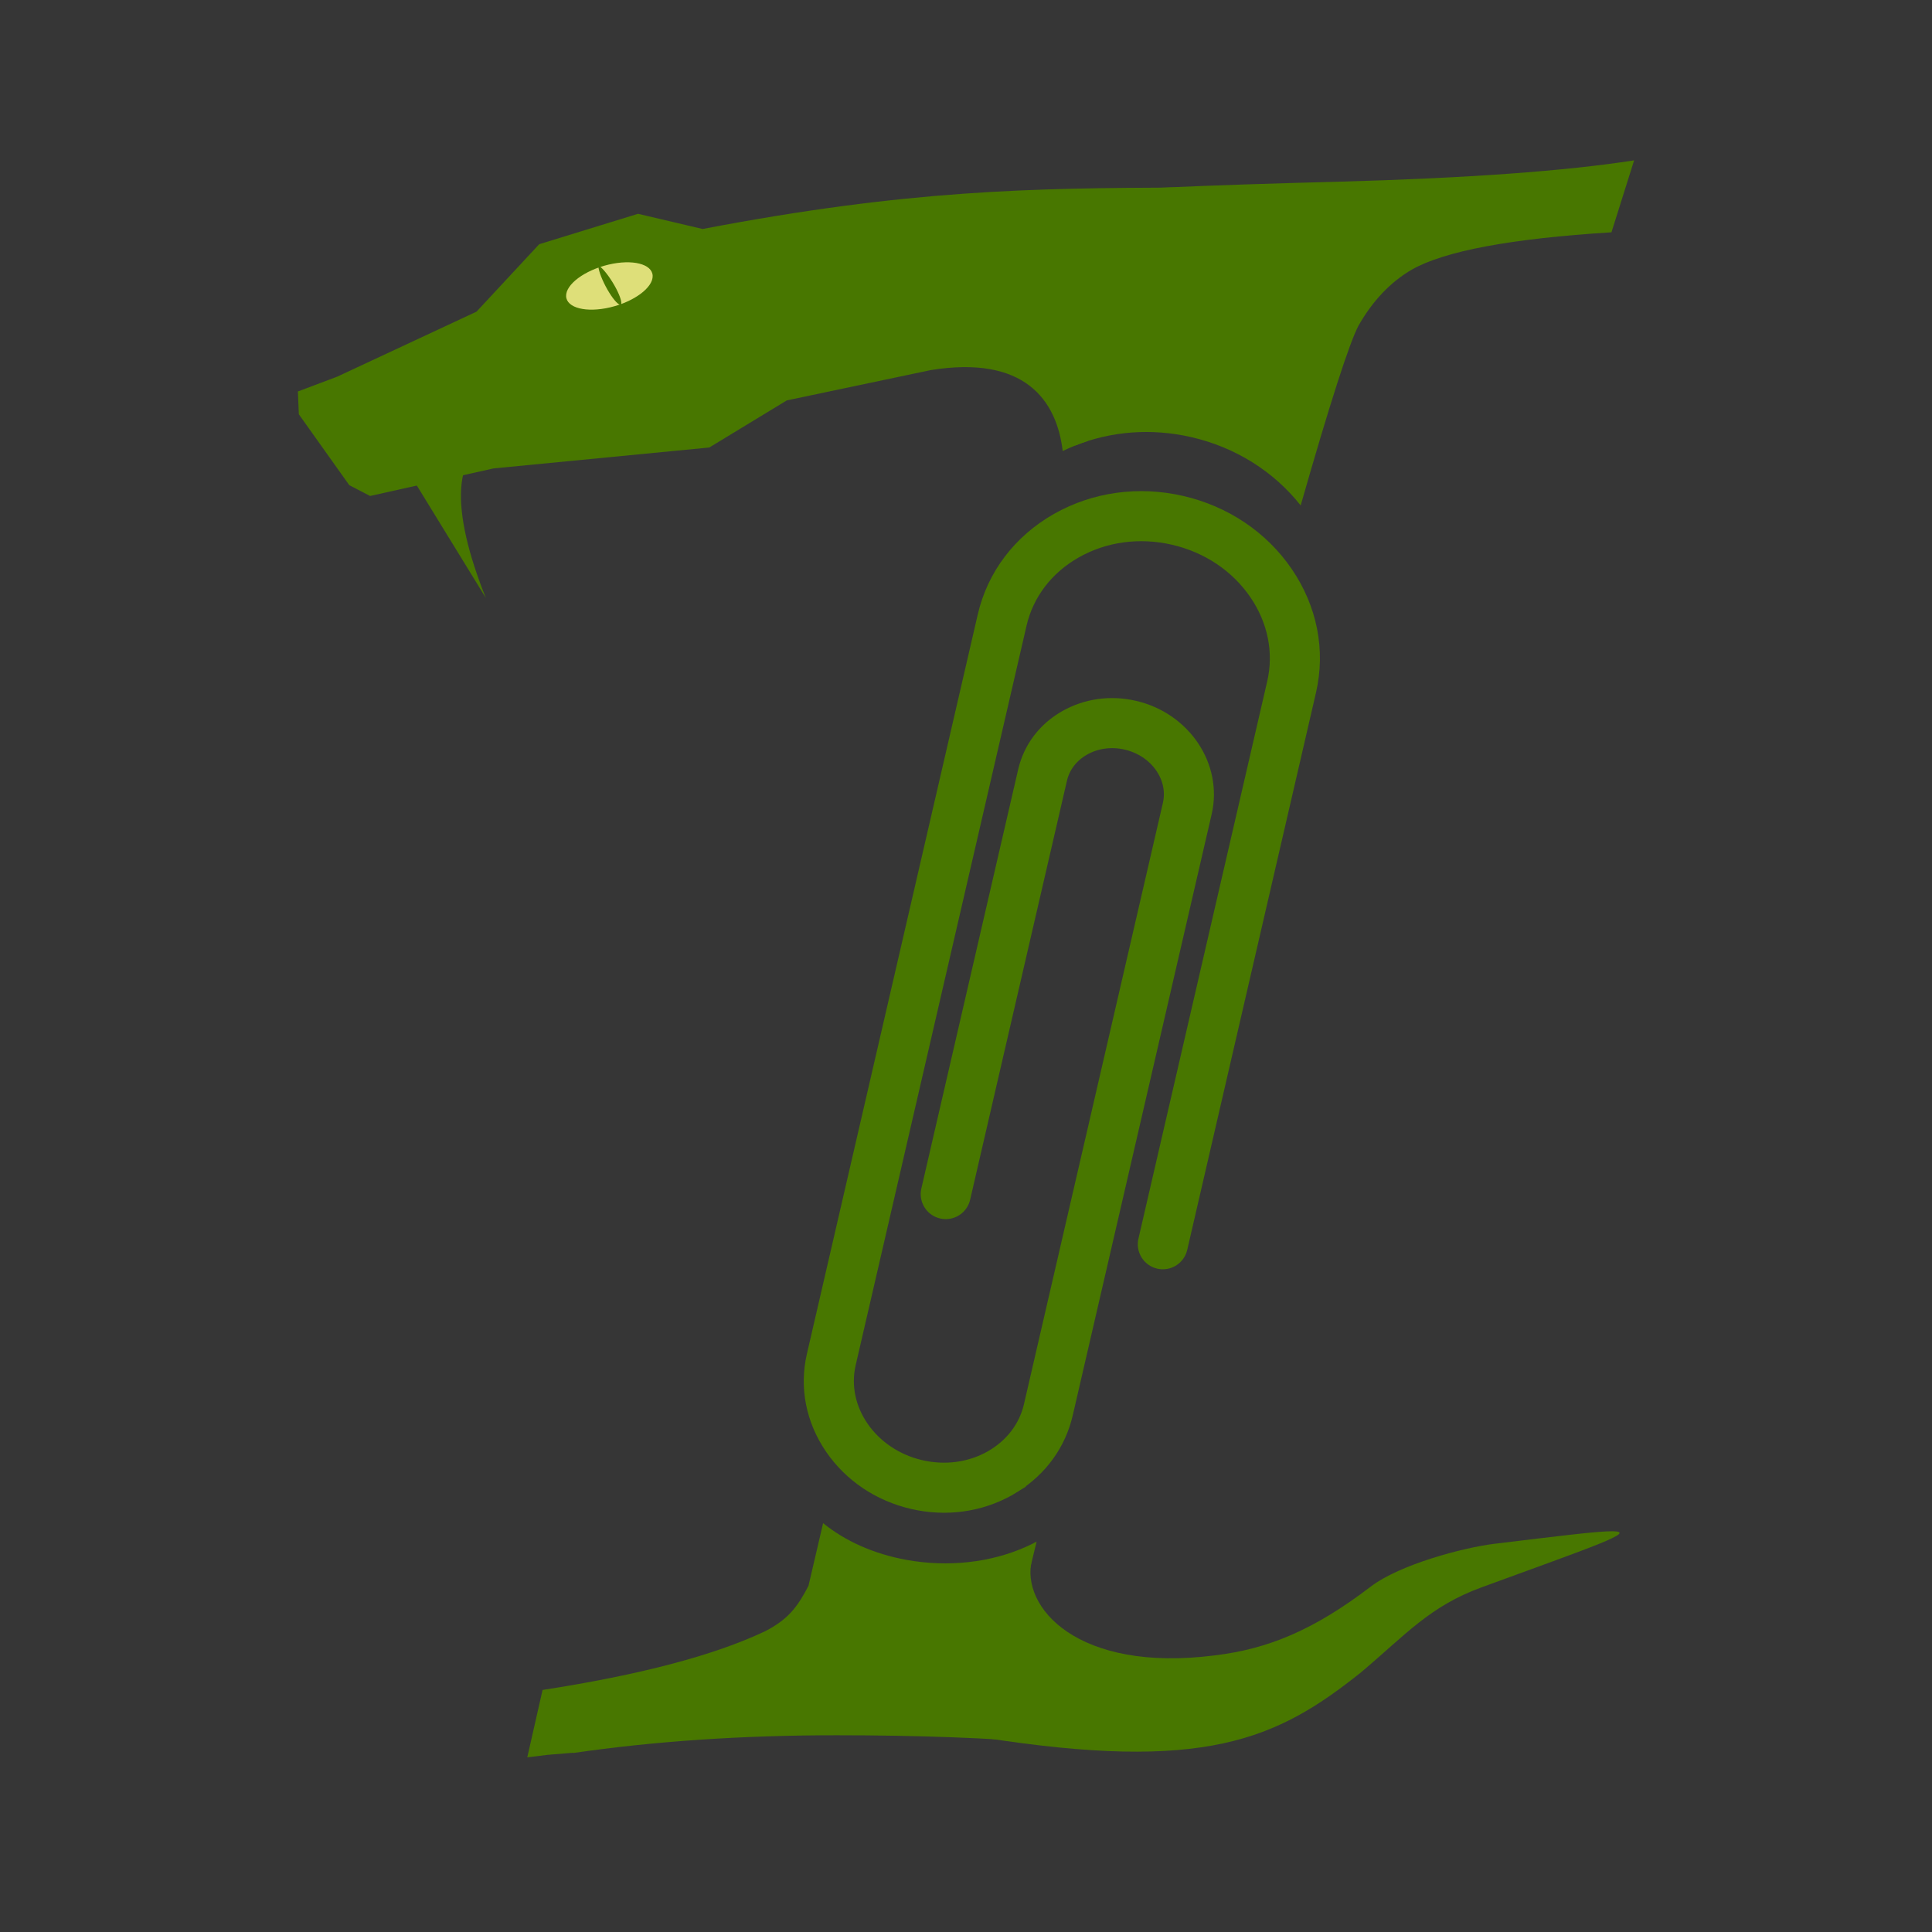
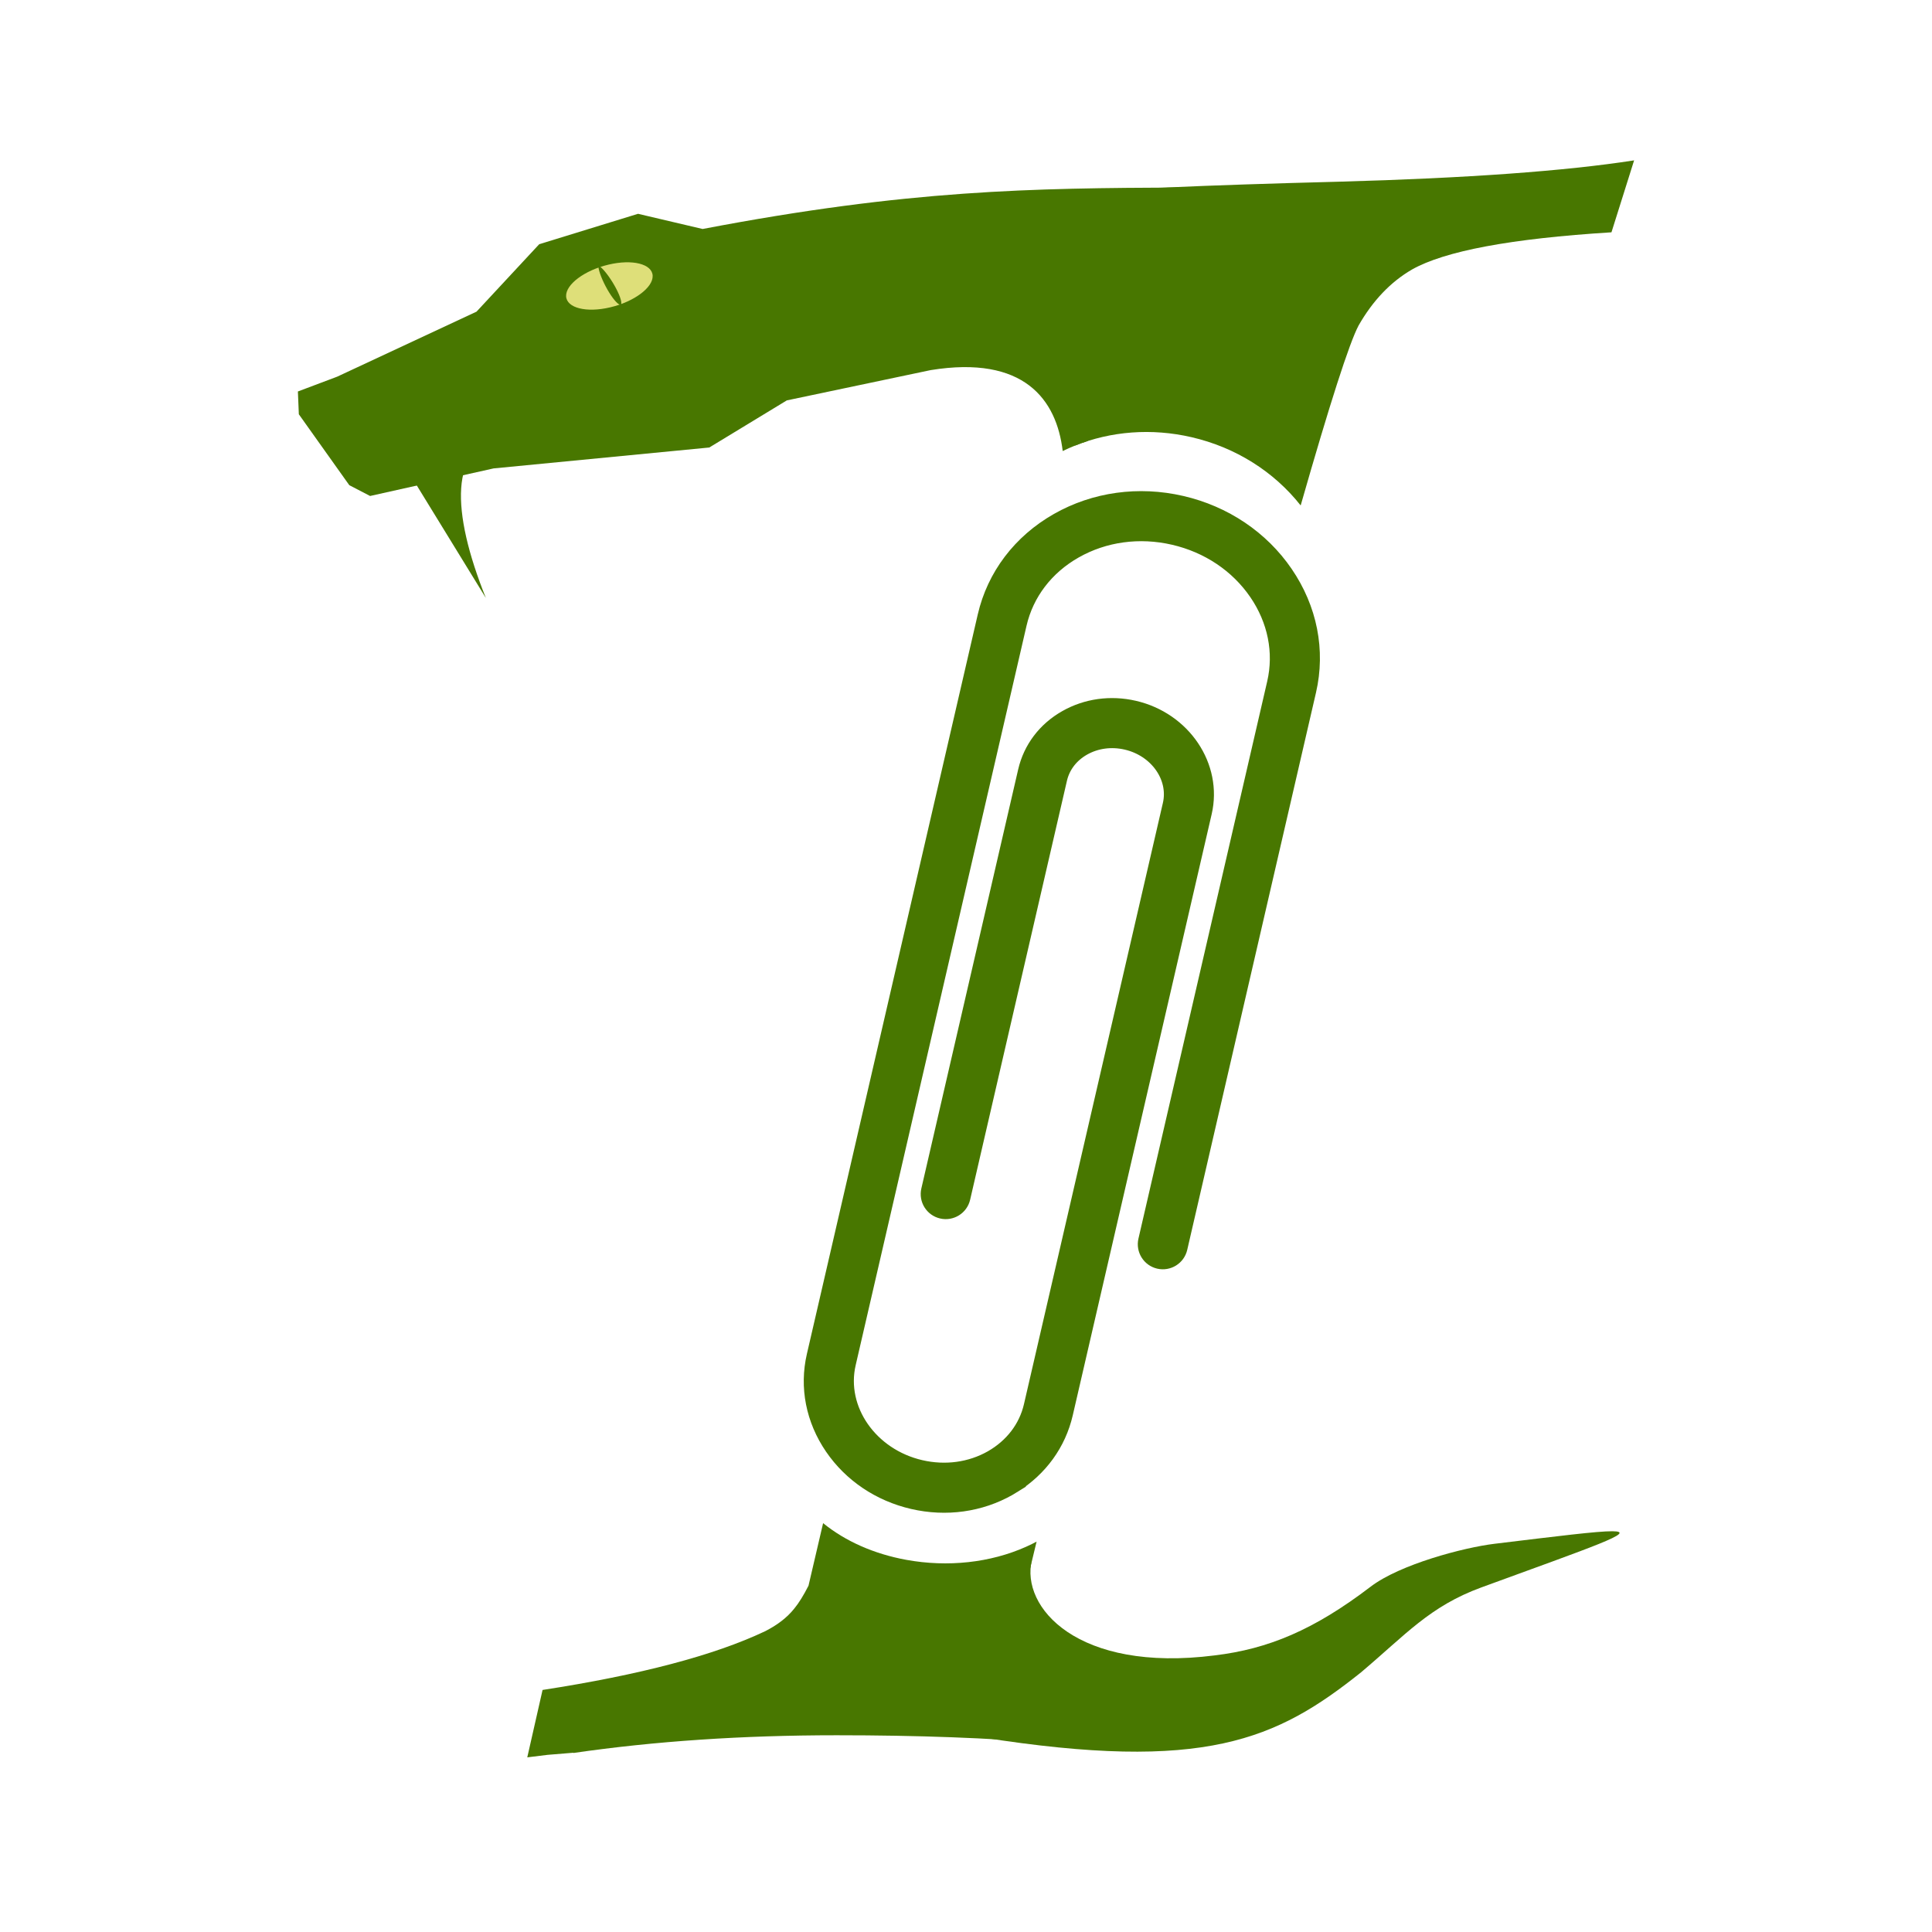
<svg xmlns="http://www.w3.org/2000/svg" width="256mm" height="256mm" viewBox="0 0 256 256" version="1.1" id="svg5">
  <defs id="defs2" />
-   <g id="layer2" style="display:inline">
-     <rect style="display:inline;fill:#363636;fill-opacity:1;stroke-width:4.233" id="rect17981" width="256" height="256" x="0" y="-8.8817842e-16" />
-   </g>
+   <g id="layer2" style="display:inline" />
  <g id="layer1" transform="translate(8,8)">
    <g id="g18671" transform="matrix(16,0,0,16,-856.5295,-1583.769)">
      <path id="text236-6" style="font-style:normal;font-variant:normal;font-weight:normal;font-stretch:normal;font-size:22.578px;font-family:'Monotype Corsiva';-inkscape-font-specification:'Monotype Corsiva';fill:#487700;fill-opacity:1;stroke:none;stroke-width:16" d="m 818.375,80.312 c -34.222,5.333 -83.556,8.91 -148,10.688 -68.889,1.778 -113.101,3.778 -132.656,6 -19.556,1.778 -38.677,5.11 -57.344,10 l -12.656,36.656 c 34.934,-7.336 65.518,-11.451 91.938,-12.469 l -21.486,92.047 c 18.221,-7.341 38.593,-8.9 58.559,-4.287 22.023,5.09 41.192,17.144 54.654,34.189 14.635,-51.144 24.314,-81.242 28.992,-90.105 7.111,-12.444 15.99,-21.777 26.656,-28 16.444,-9.333 49.778,-15.577 100,-18.688 z m -406.156,682.49 -7.312,31.322 c -2.462,4.821 -4.833,8.706 -7.188,11.531 -3.556,4.445 -8.465,8.232 -14.688,11.344 -25.333,12 -62.424,21.788 -111.312,29.344 l -7.656,33.75 10.156,-1.25 12.938,-1.062 -0.031,0.125 c 40.702,-5.914 84.667,-8.875 131.906,-8.875 40.889,0 76.677,1.333 107.344,4 184.963,3.671 49.569,-20.635 -22,-40 5.208,-21.553 9.976,-41.233 14.76,-60.984 -0.779,0.415 -1.558,0.828 -2.361,1.223 -0.933,0.459 -1.886,0.904 -2.85,1.338 -17.924,8.023 -39.241,10.358 -60.025,6.574 -16.195,-2.947 -30.596,-9.357 -41.68,-18.379 z" transform="matrix(0.01653646,0,0,0.01653646,53.03309,98.48555)" />
      <path id="path18518" style="fill:#487700;fill-opacity:1;stroke:none;stroke-width:16px;stroke-linecap:butt;stroke-linejoin:miter;stroke-opacity:1" d="m 807.486,766.861 c -7.586,-0.043 -27.16,2.419 -59.119,6.291 -15.305,1.857 -47.263,10.267 -61.932,21.463 -28.446,21.708 -51.291,31.193 -78.1,34.42 -68.784,8.775 -97.341,-24.189 -91.562,-47.766 l -25.176,88.809 c 111.667,17.639 147.746,1.228 190.023,-32.561 22.494,-18.974 34.406,-33.069 60.311,-42.547 56.098,-20.526 78.628,-28.035 65.555,-28.109 z" transform="matrix(0.01653646,0,0,0.01653646,53.03309,98.48555)" />
      <g id="g14975" transform="matrix(1.326481,0,0,1.326481,-20.11784,-32.74011)">
        <path id="path2347" style="fill:#487700;fill-opacity:1;stroke-width:25.609" d="m 591.504,93.914 c -74.855,0.321 -136.4,1.044 -239.619,20.766 l -32.355,-7.605 -49.486,15.227 -31.404,33.783 -69.797,32.566 -19.656,7.404 0.473,11.418 25.271,35.512 10.416,5.406 61.855,-13.807 108.012,-10.469 38.83,-23.594 72.041,-15.166 c 46.723,-7.58 63.056,14.724 66.125,40.533 4.068,-1.98 8.262,-3.656 12.557,-5.023 z" transform="matrix(0.01246641,0,0,0.01246641,55.14661,98.92765)" />
        <g id="g921" transform="translate(-0.3251377,0.2071062)">
          <ellipse style="fill:#dedf79;fill-opacity:1;stroke-width:0.44" id="path2401" ry="0.161" rx="0.335" cy="113.625" cx="55.845" transform="matrix(0.8064753,-0.1908376,0.03365297,0.8280633,10.41489,17.07461)" />
          <path id="path14210" style="fill:#487700;fill-opacity:1;stroke-width:0.216" d="m 59.208,100.371 a 0.147,0.032 62.299 0 0 -6.56e-4,0.006 0.147,0.032 58.402 0 0 -0.005,-0.002 l 0.005,0.009 a 0.147,0.032 62.299 0 0 0.057,0.145 0.147,0.032 62.299 0 0 0.078,0.094 l 0.001,0.003 a 0.147,0.032 58.402 0 0 0.001,-3.2e-4 0.147,0.032 58.402 0 0 9.92e-4,-3.3e-4 0.147,0.032 58.402 0 0 9.92e-4,-3.2e-4 0.147,0.032 58.402 0 1 3.37e-4,-3.3e-4 0.147,0.032 58.402 0 1 3.36e-4,-3.2e-4 0.147,0.032 58.402 0 1 3.37e-4,-3.3e-4 0.147,0.032 58.402 0 1 3.36e-4,-3.2e-4 0.147,0.032 58.402 0 1 3.36e-4,-3.3e-4 0.147,0.032 58.402 0 1 0,-3.2e-4 0.147,0.032 62.299 0 0 3.37e-4,0 0.147,0.032 58.402 0 0 3.36e-4,-3.3e-4 0.147,0.032 62.299 0 0 9.92e-4,-6.5e-4 0.147,0.032 62.299 0 0 3.37e-4,-3.3e-4 0.147,0.032 62.299 0 0 3.36e-4,-3.2e-4 0.147,0.032 62.299 0 0 3.36e-4,-6.5e-4 l -6.55e-4,-9.8e-4 a 0.147,0.032 58.402 0 0 -0.041,-0.115 0.147,0.032 58.402 0 0 -0.096,-0.124 z" />
        </g>
        <path style="fill:#487700;fill-opacity:1;stroke-width:0.085" d="m 57.738,101.941 c 0.127,-0.035 1.188,-0.373 0.545,-0.279 -0.329,0.048 -0.322,0.454 -0.103,0.999" id="path14238" />
      </g>
    </g>
  </g>
  <g style="display:inline;fill:#487700;fill-opacity:1;stroke:#487700;stroke-width:2.836;stroke-miterlimit:4;stroke-dasharray:none;stroke-opacity:1" id="g1818" transform="matrix(0.4530822,-0.2829975,0.2829975,0.4530822,-98.36415,26.51206)">
    <g id="g1808" style="fill:#487700;fill-opacity:1;stroke:#487700;stroke-width:2.836;stroke-miterlimit:4;stroke-dasharray:none;stroke-opacity:1">
      <g id="g1806" style="fill:#487700;fill-opacity:1;stroke:#487700;stroke-width:2.836;stroke-miterlimit:4;stroke-dasharray:none;stroke-opacity:1">
        <path d="m 200.465,501.602 c -0.443,0 -0.889,-0.01 -1.335,-0.028 -8.291,-0.345 -16.201,-3.878 -22.272,-9.95 -6.071,-6.071 -9.604,-13.981 -9.95,-22.271 -0.351,-8.44 2.629,-16.261 8.389,-22.023 L 308.426,314.202 c 7.361,-7.361 17.373,-11.168 28.169,-10.719 10.653,0.443 20.821,4.989 28.632,12.8 7.811,7.812 12.358,17.98 12.8,28.633 0.449,10.803 -3.358,20.806 -10.72,28.169 L 266.987,473.405 c -1.87,1.87 -4.903,1.87 -6.776,0 -1.87,-1.872 -1.87,-4.905 0,-6.776 L 360.532,366.307 c 5.444,-5.444 8.258,-12.9 7.921,-20.994 -0.343,-8.244 -3.895,-16.148 -10.002,-22.256 -6.106,-6.107 -14.01,-9.658 -22.255,-10.001 -8.094,-0.34 -15.551,2.476 -20.994,7.92 L 182.073,454.106 c -8.046,8.045 -7.345,21.837 1.561,30.742 4.367,4.367 10.011,6.907 15.894,7.151 5.733,0.223 11.006,-1.746 14.848,-5.591 L 322.615,378.171 c 4.741,-4.741 4.274,-12.922 -1.041,-18.237 -2.627,-2.628 -6.014,-4.155 -9.533,-4.301 -3.379,-0.135 -6.461,1.019 -8.704,3.262 l -75.429,75.431 c -1.872,1.87 -4.905,1.87 -6.776,0 -1.872,-1.872 -1.872,-4.905 0,-6.776 l 75.429,-75.431 c 4.16,-4.16 9.788,-6.324 15.877,-6.06 5.929,0.246 11.58,2.767 15.91,7.1 9.052,9.05 9.518,23.31 1.042,31.788 l -108.239,108.238 c -5.456,5.455 -12.759,8.416 -20.687,8.416 z" id="path1804" style="fill:#487700;fill-opacity:1;stroke:#487700;stroke-width:2.836;stroke-miterlimit:4;stroke-dasharray:none;stroke-opacity:1" />
      </g>
    </g>
  </g>
</svg>
